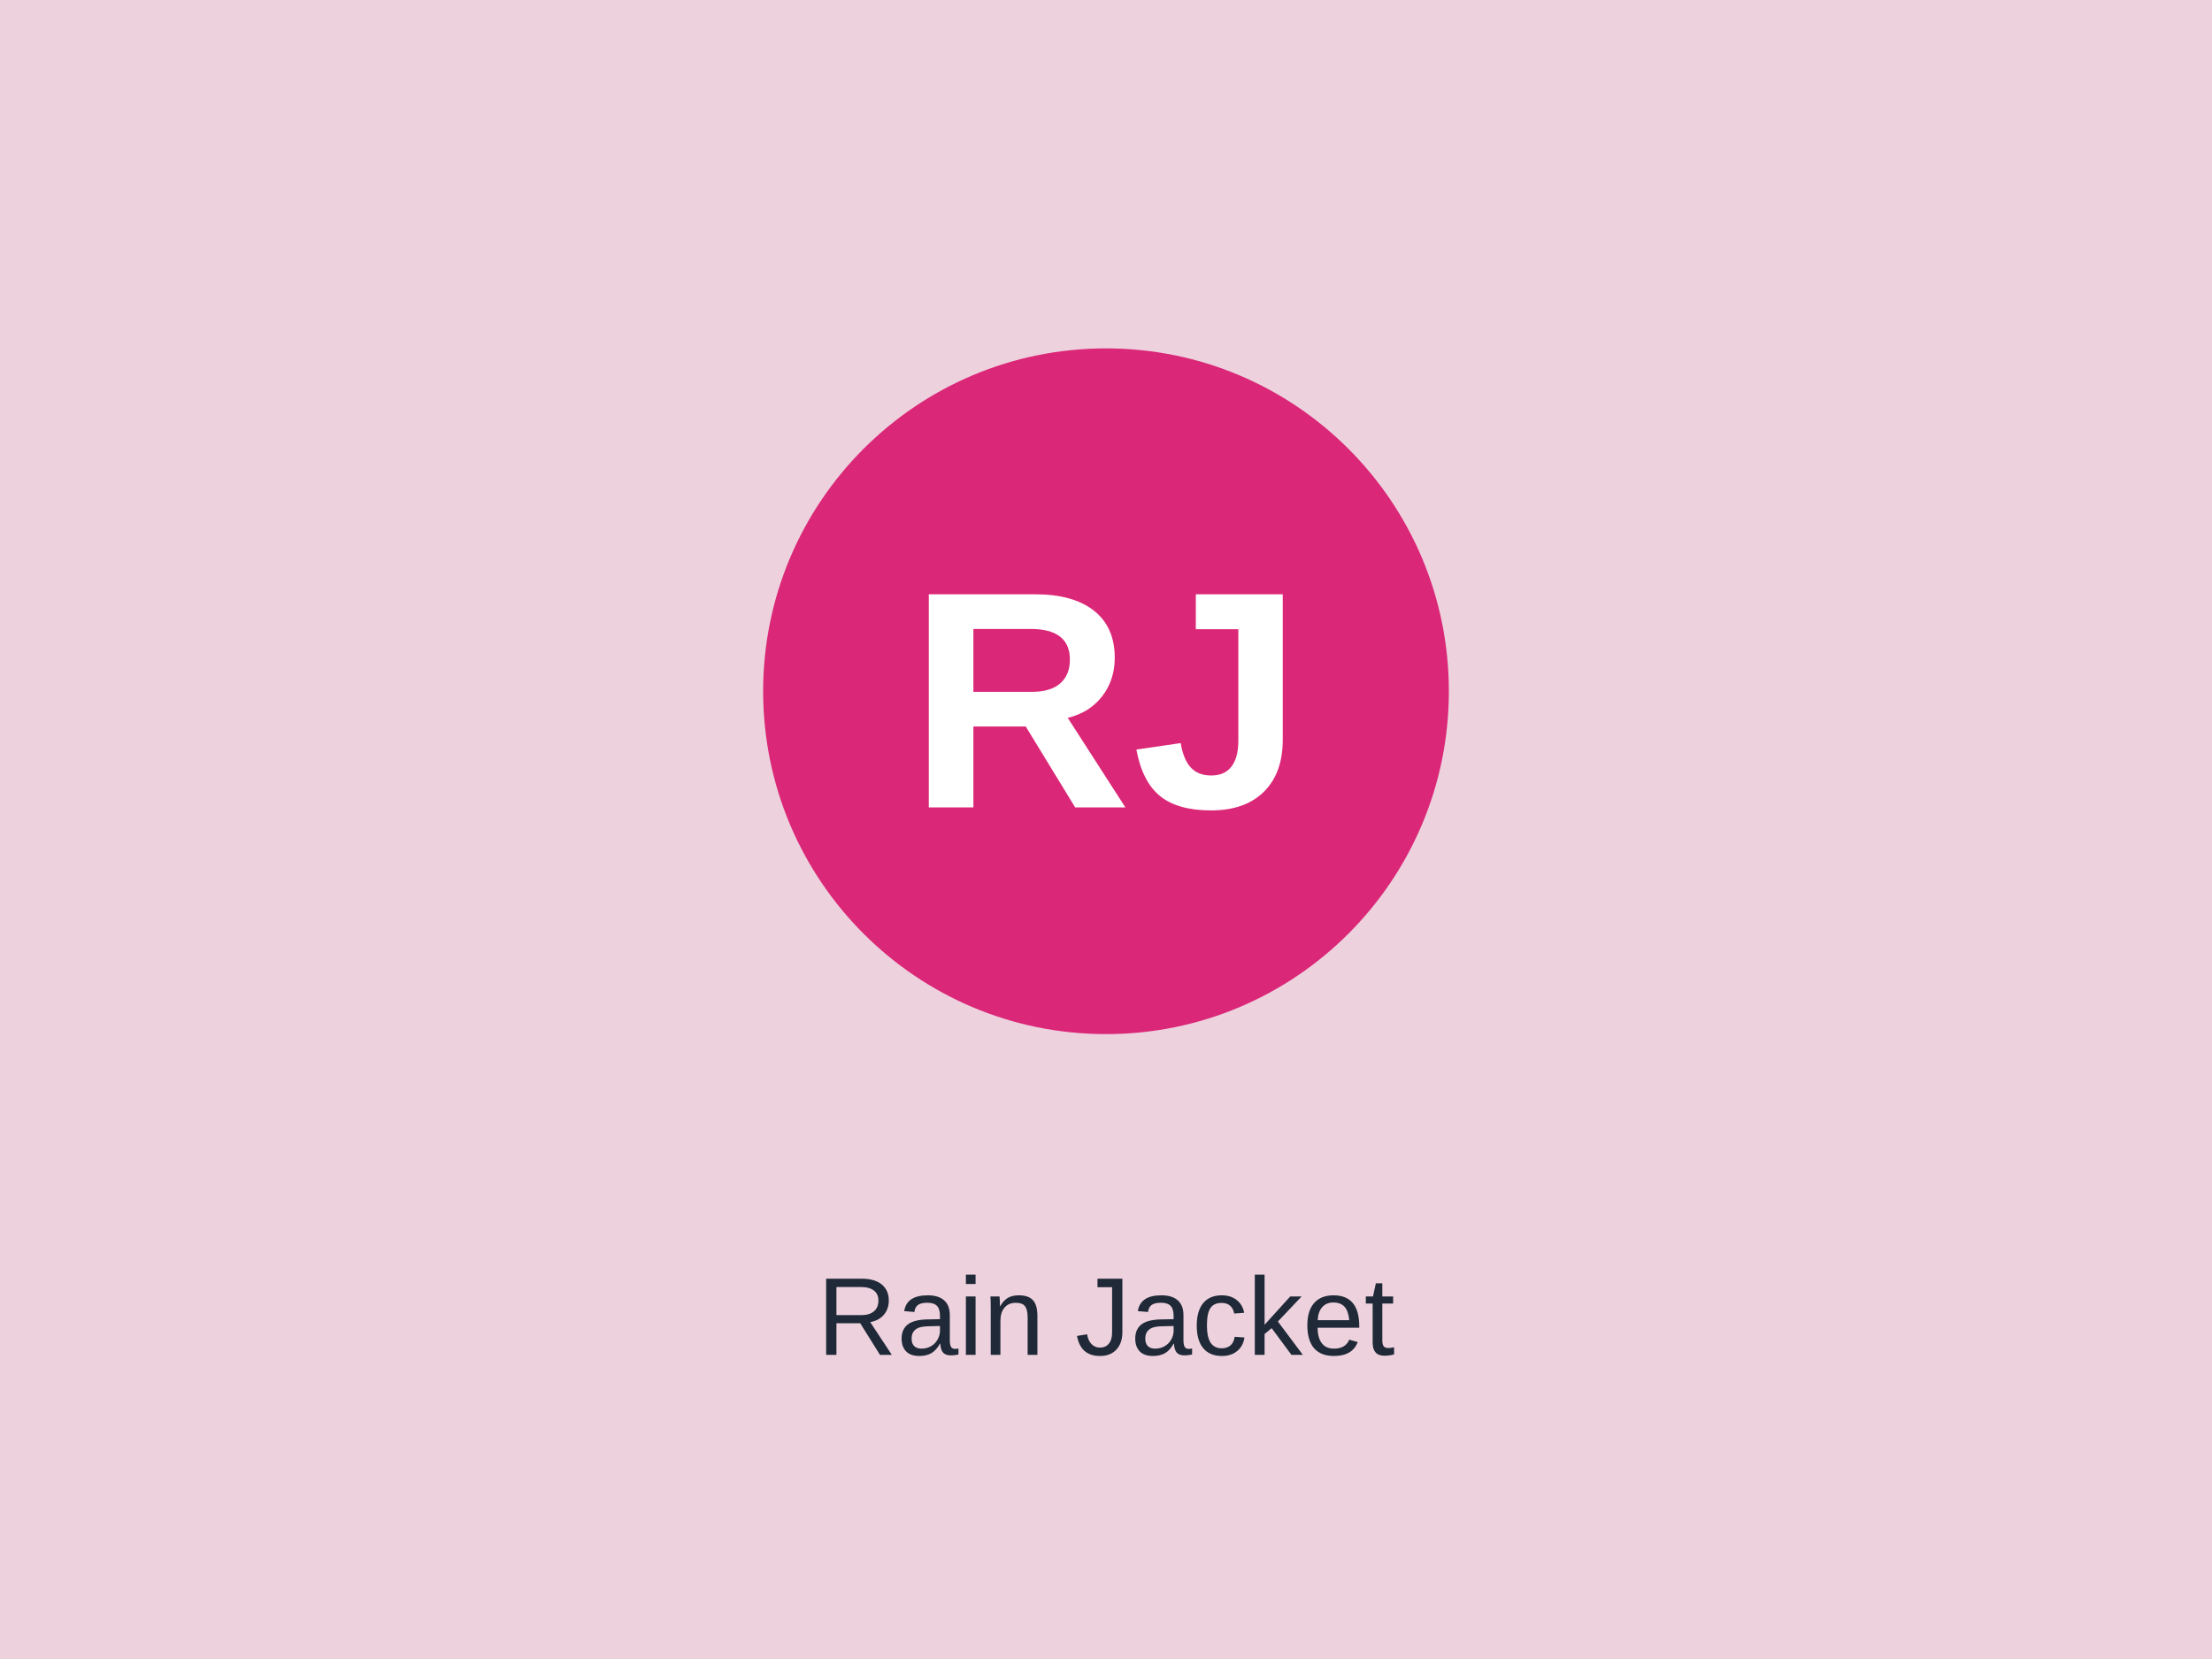
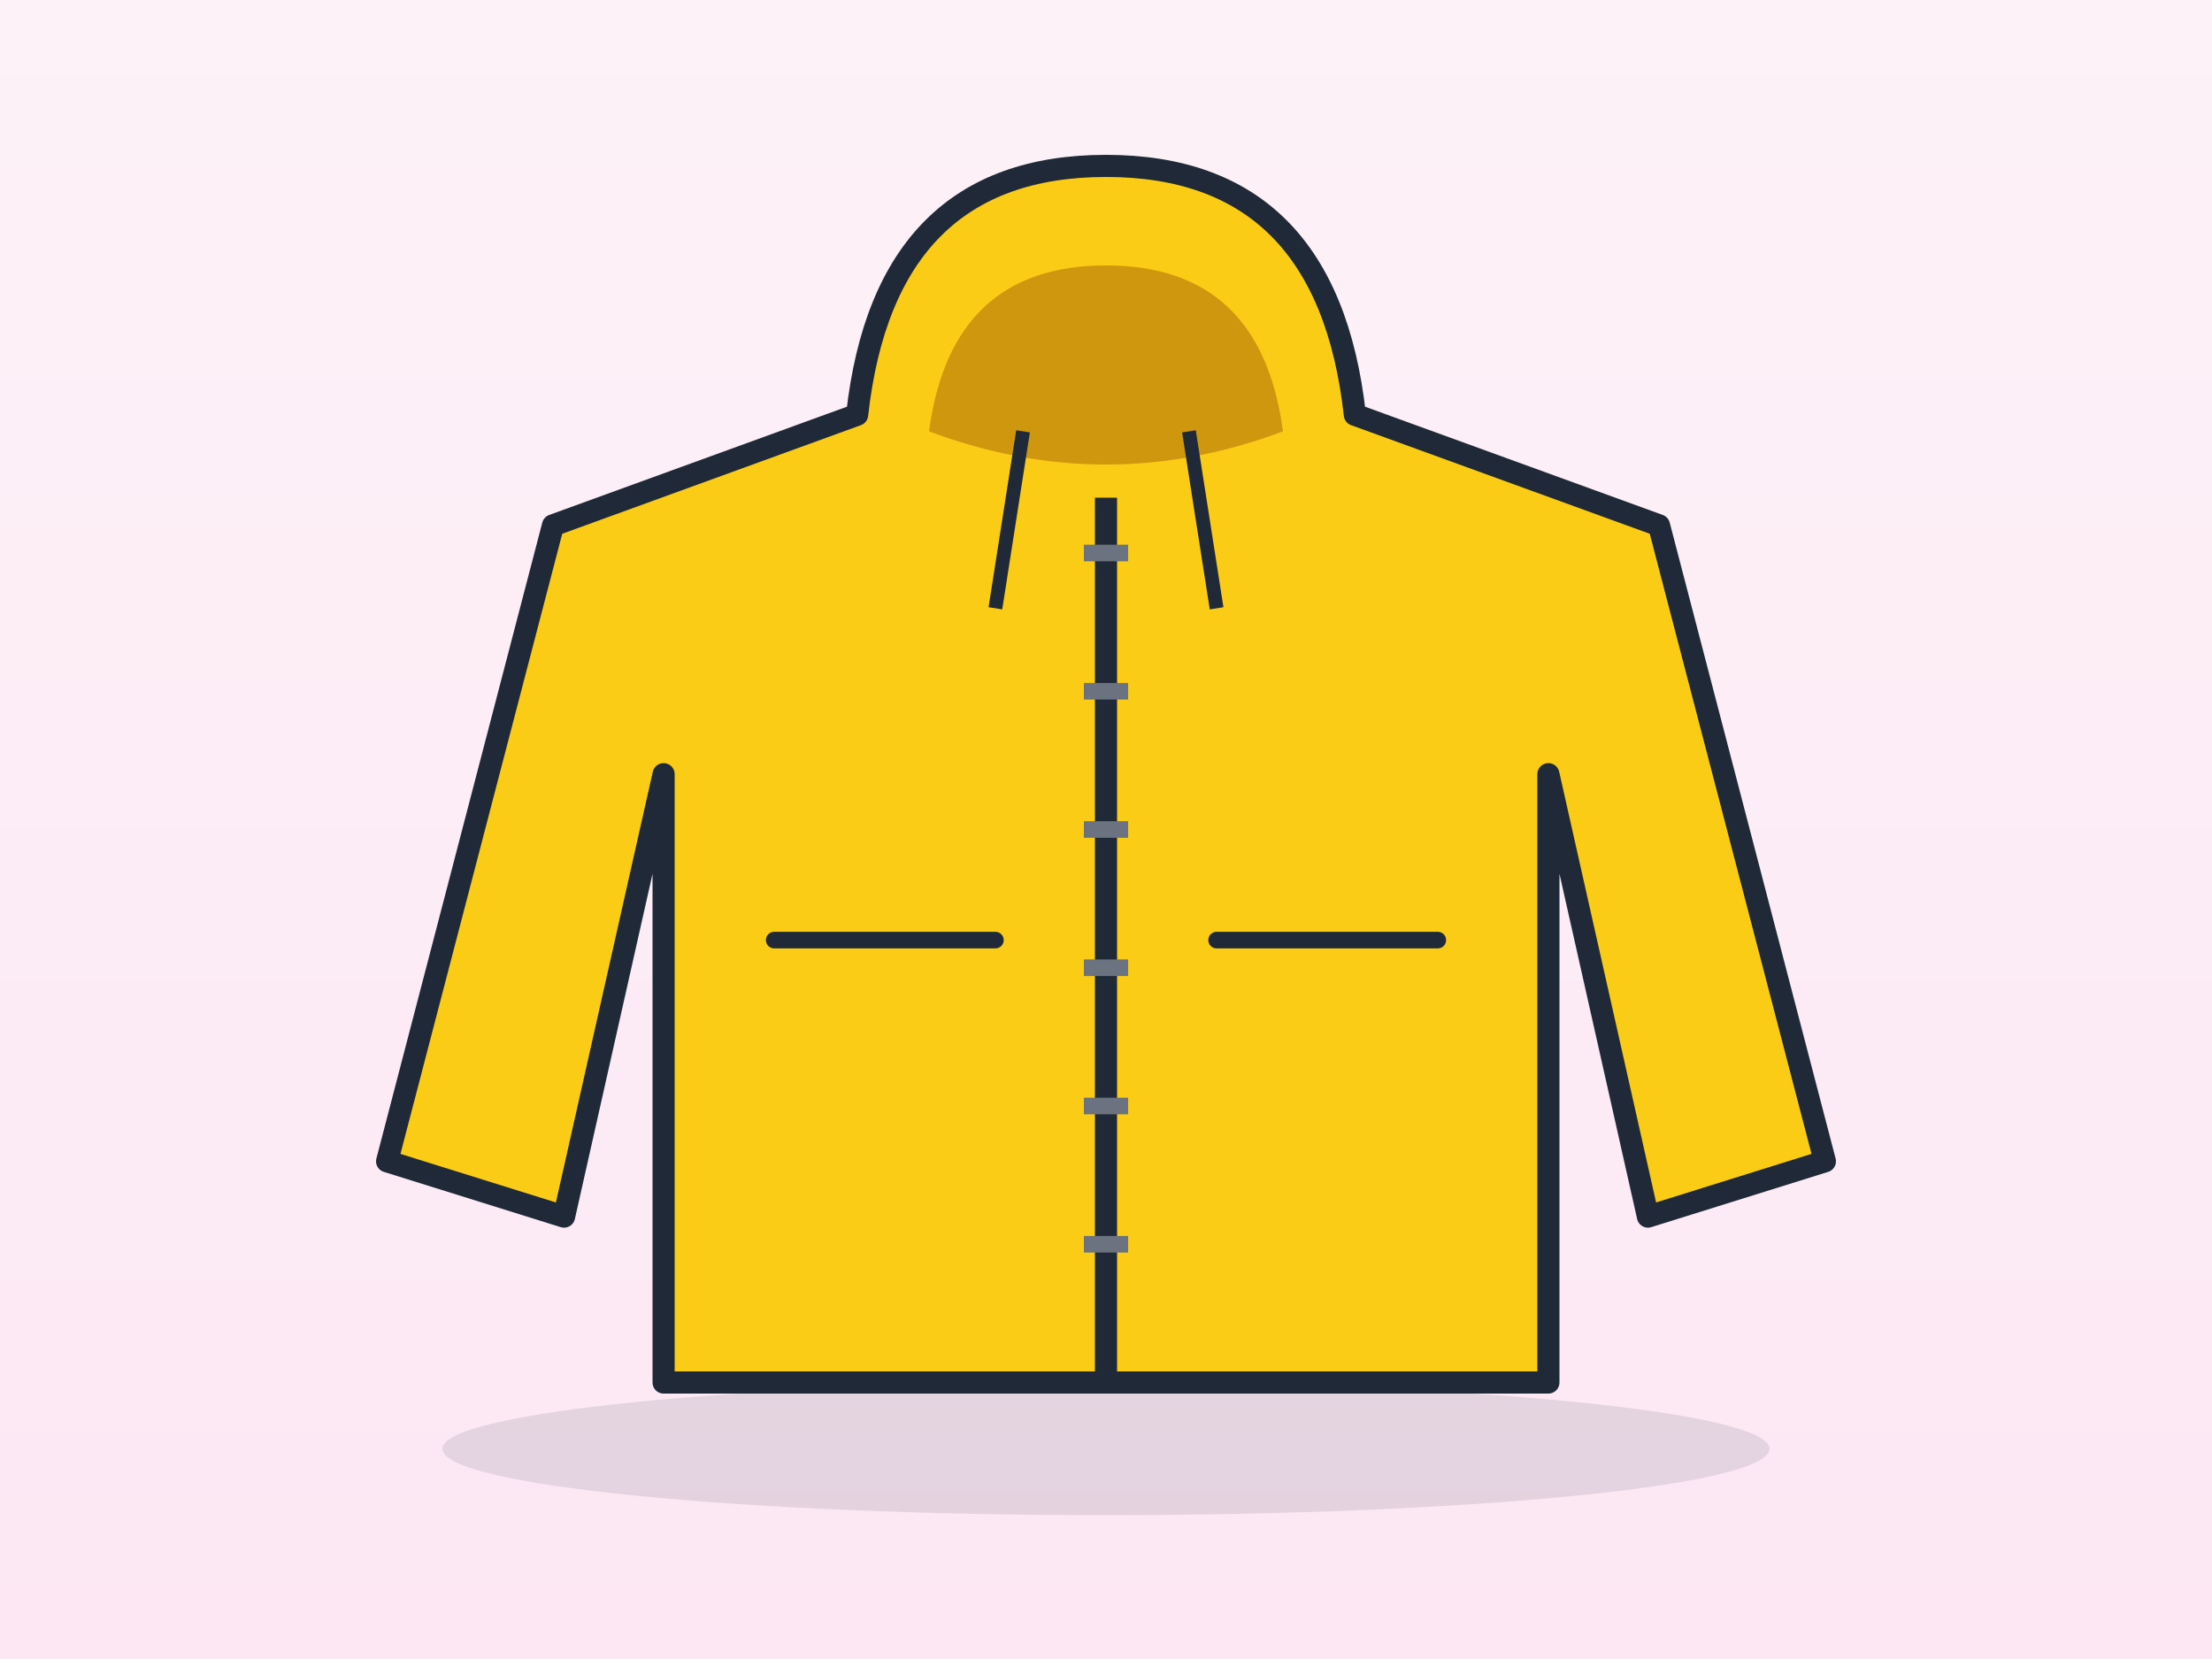
<svg xmlns="http://www.w3.org/2000/svg" width="400" height="300" viewBox="0 0 400 300" role="img" aria-label="Rain Jacket">
-   <rect width="400" height="300" fill="#db2777" opacity="0.15" />
-   <circle cx="200" cy="125" r="62" fill="#db2777" />
-   <text x="200" y="146" font-family="Arial, Helvetica, sans-serif" font-size="56" font-weight="700" fill="#ffffff" text-anchor="middle">RJ</text>
-   <text x="200" y="245" font-family="Arial, Helvetica, sans-serif" font-size="20" fill="#1f2937" text-anchor="middle">Rain Jacket</text>
+   <defs>
+     <linearGradient id="bg" x1="0" y1="0" x2="0" y2="1">
+       <stop offset="0" stop-color="#fdf2f8" />
+       <stop offset="1" stop-color="#fce7f3" />
+     </linearGradient>
+   </defs>
+   <rect width="400" height="300" fill="url(#bg)" />
+   <ellipse cx="200" cy="262" rx="120" ry="12" fill="#0f172a" opacity="0.10" />
+   <path d="M155 75 Q160 30 200 30 Q240 30 245 75 L300 95 L330 210 L298 220 L280 140 L280 250 L120 250 L120 140 L102 220 L70 210 L100 95 Z" fill="#facc15" stroke="#1f2937" stroke-width="4" stroke-linejoin="round" />
+   <path d="M168 78 Q172 48 200 48 Q228 48 232 78 Q200 90 168 78 Z" fill="#a16207" opacity="0.5" />
+   <path d="M200 90 V250" stroke="#1f2937" stroke-width="4" />
+   <path d="M196 100 h8 M196 125 h8 M196 150 h8 M196 175 h8 M196 200 h8 M196 225 h8" stroke="#6b7280" stroke-width="3" />
+   <path d="M140 170 h40 M220 170 h40" stroke="#1f2937" stroke-width="3" stroke-linecap="round" />
+   <path d="M185 78 L180 110 M215 78 L220 110" stroke="#1f2937" stroke-width="2.5" />
</svg>
